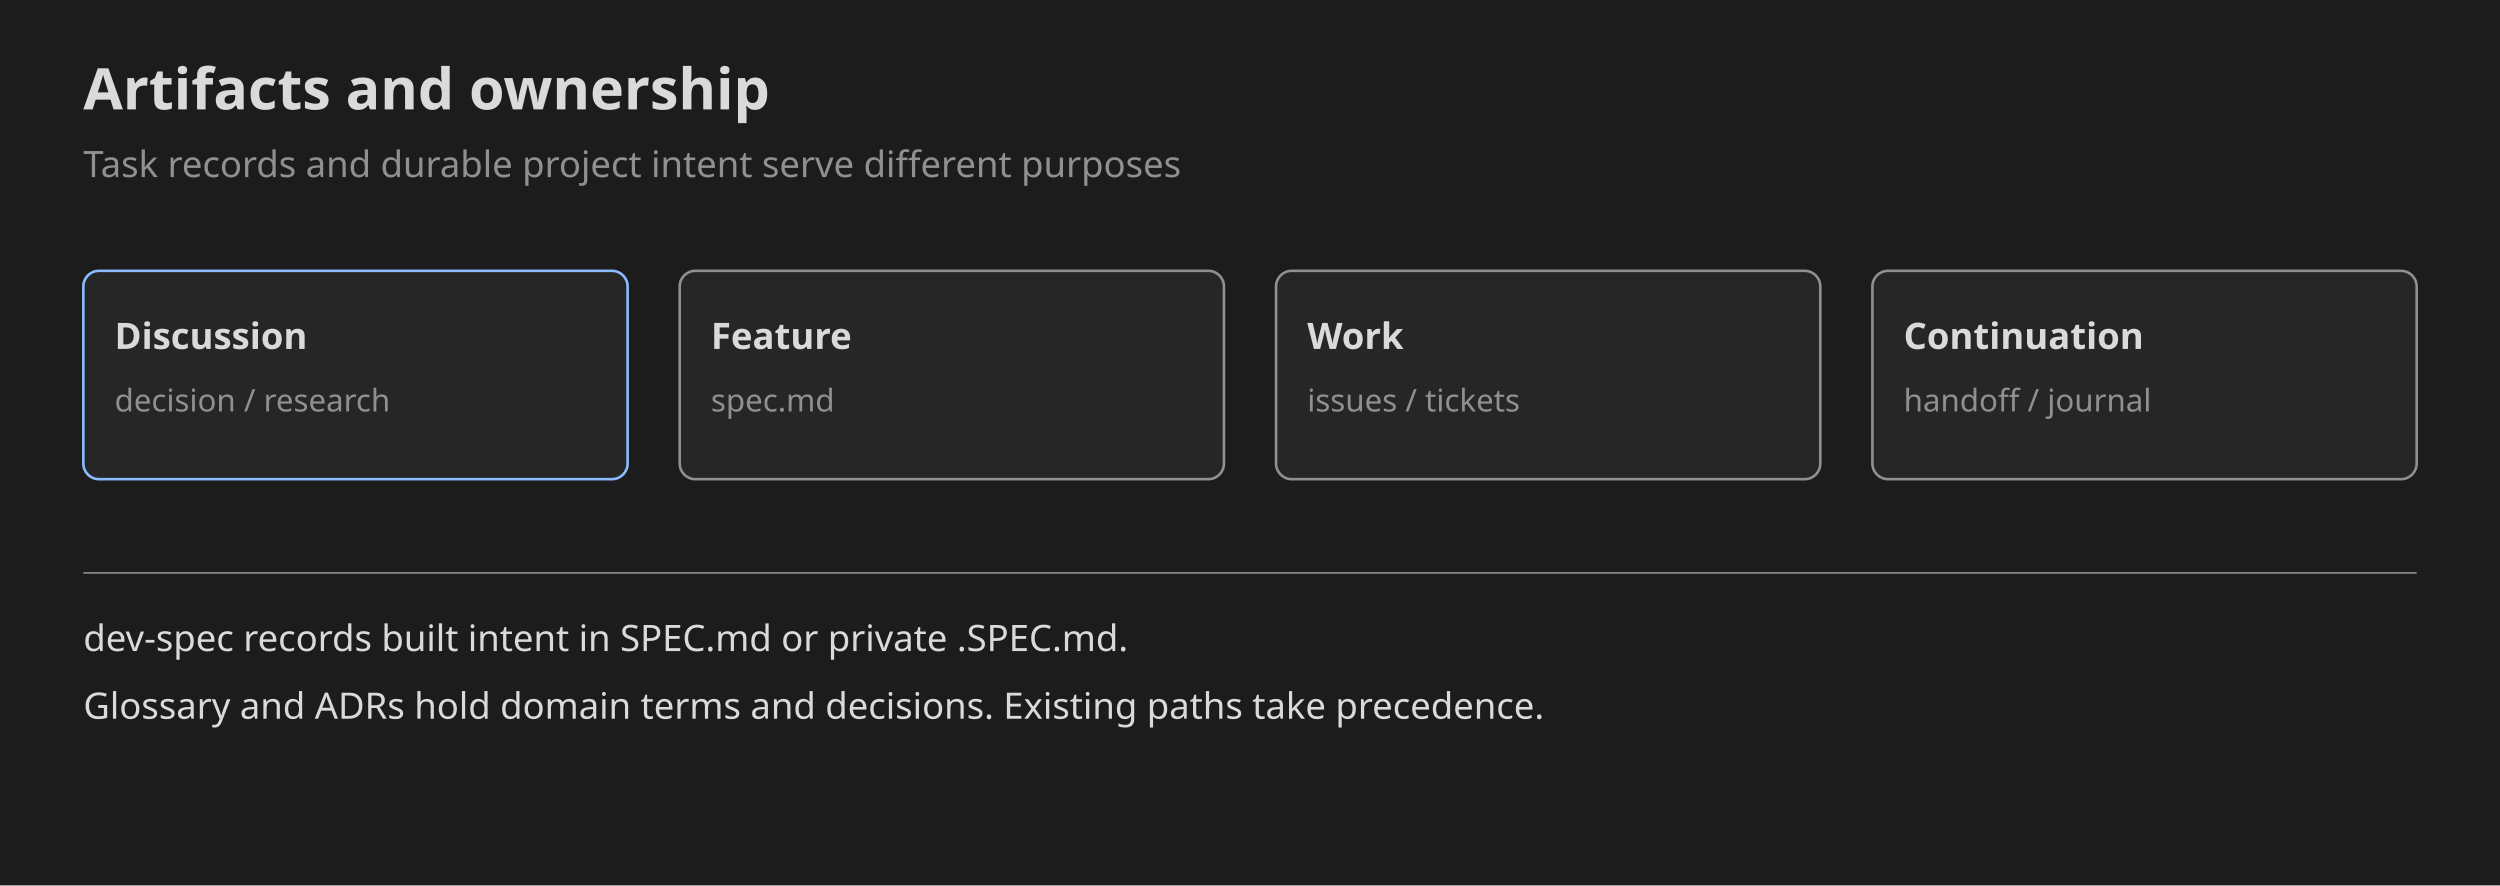
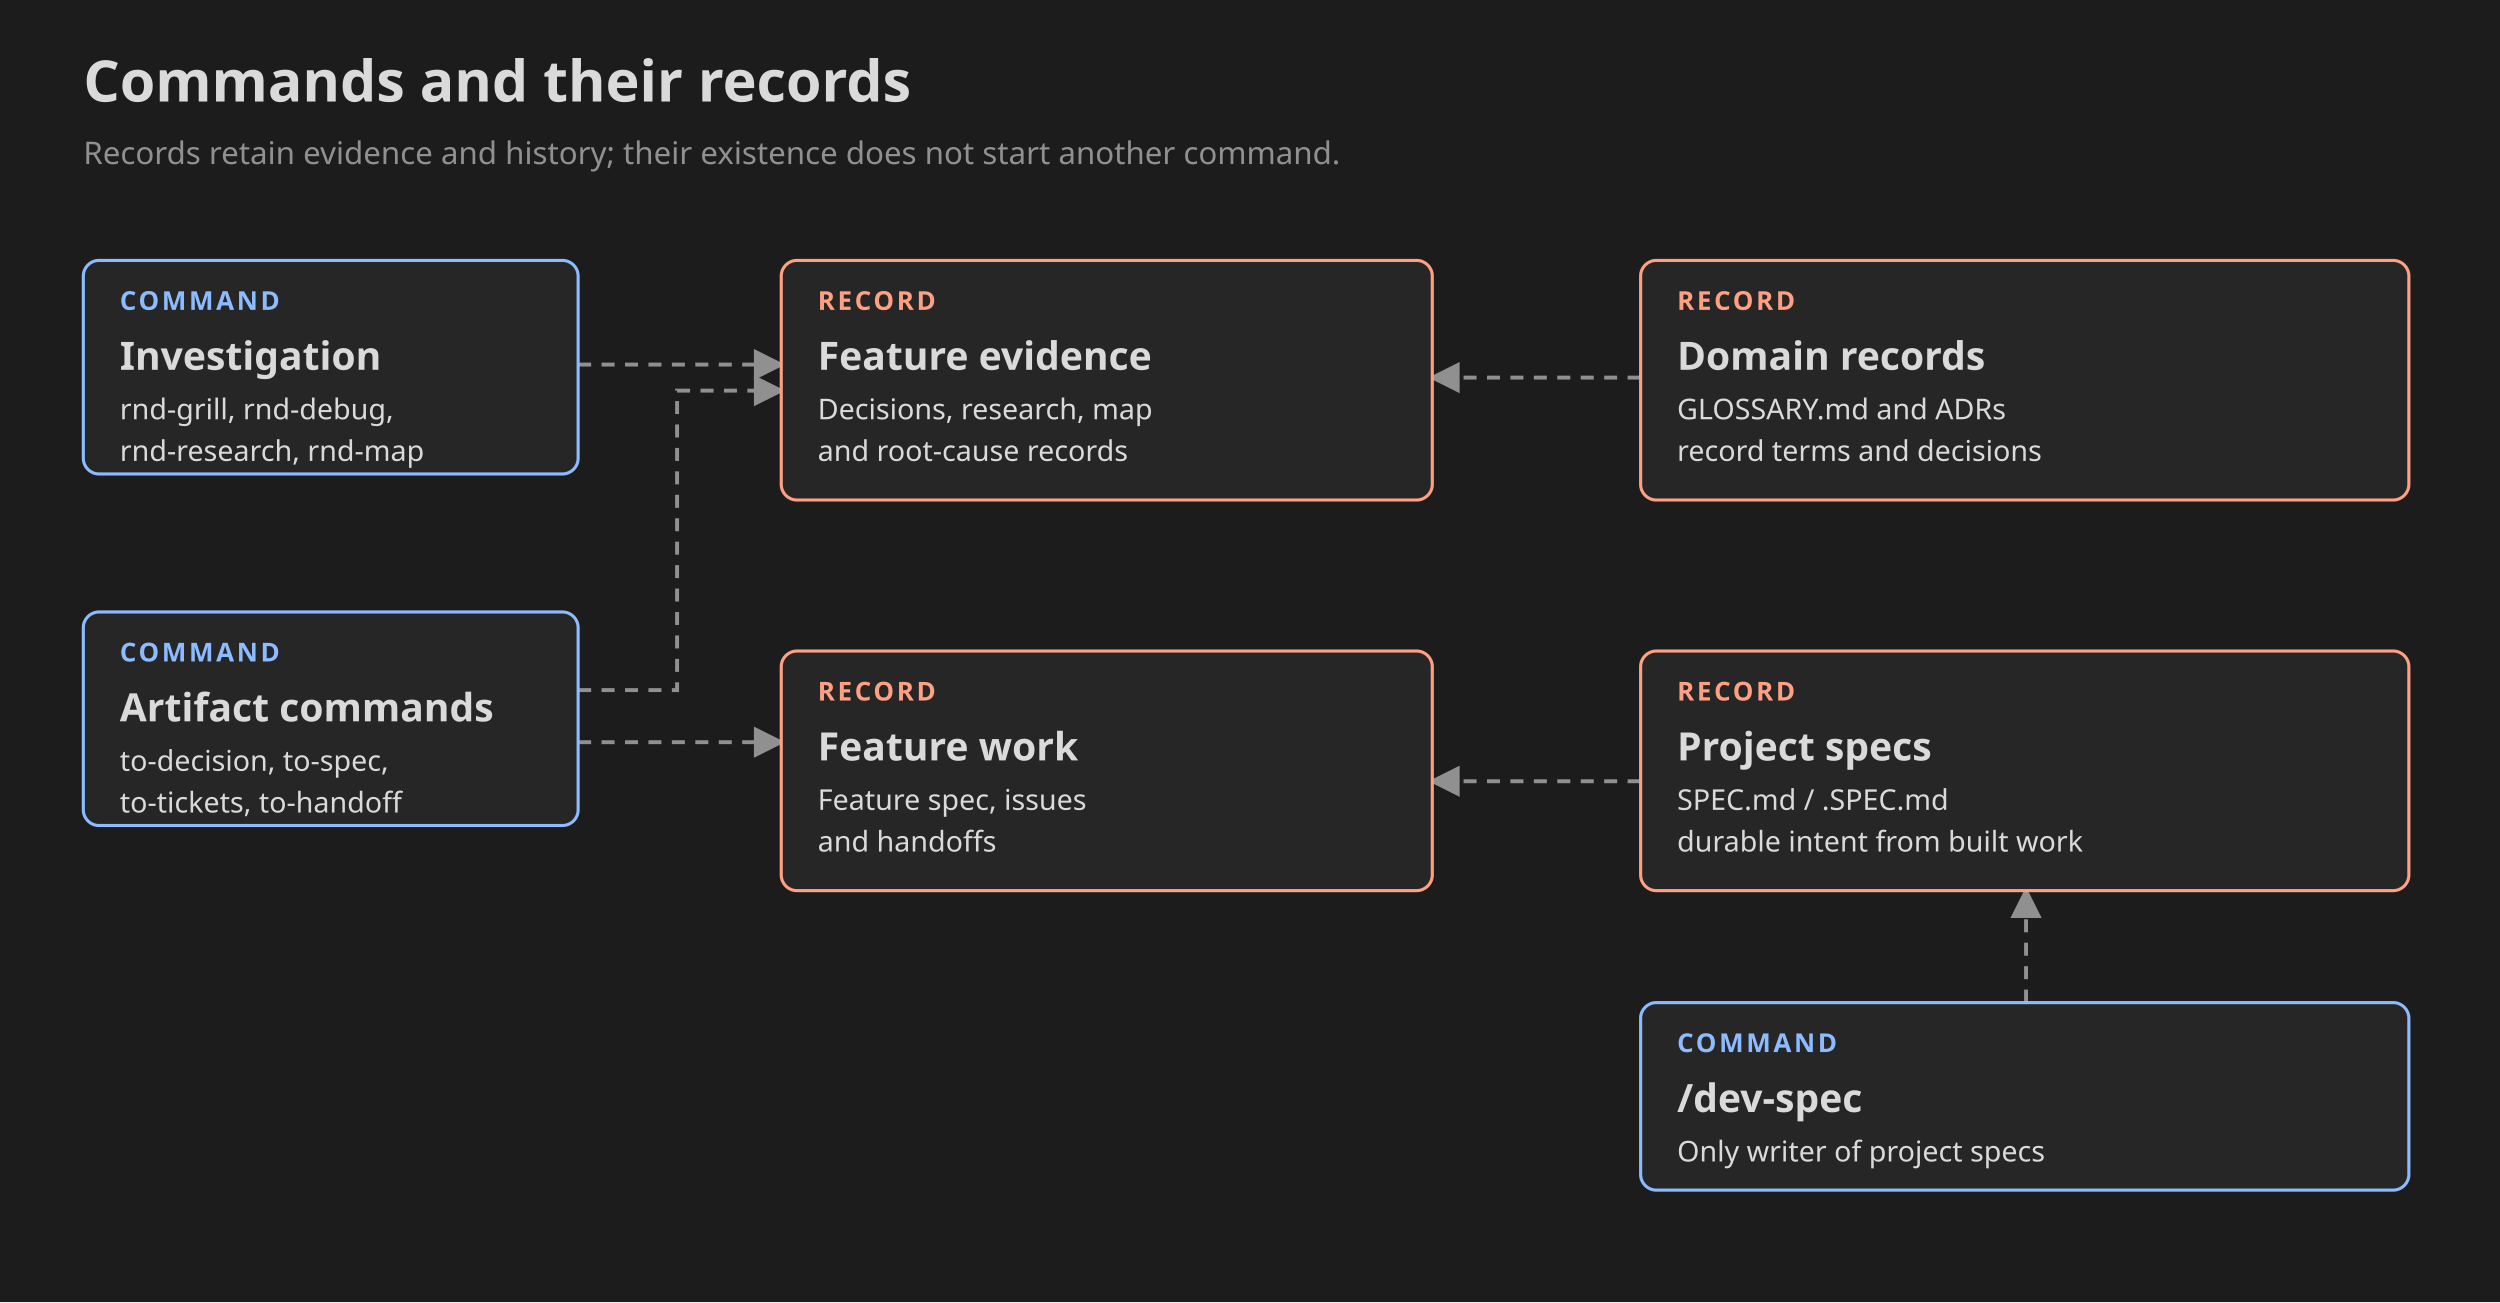
- <svg xmlns="http://www.w3.org/2000/svg" viewBox="0 0 960 340" role="img" aria-labelledby="nxs-artifacts-dark-title nxs-artifacts-dark-desc">
+ <svg xmlns="http://www.w3.org/2000/svg" viewBox="0 0 960 500" role="img" aria-labelledby="nxs-artifacts-dark-title nxs-artifacts-dark-desc">
  <defs>
    <marker id="nxs-artifacts-dark-arrow" markerWidth="8" markerHeight="8" refX="7" refY="4" orient="auto">
      <path d="M0 0 L8 4 L0 8 Z" fill="#909090" />
    </marker>
  </defs>
-   <rect width="960" height="340" fill="#1c1c1c" />
-   <text x="32" y="42" fill="#dadada" font-family="system-ui, sans-serif" font-size="22" font-weight="600">Artifacts and ownership</text>
-   <text x="32" y="68" fill="#909090" font-family="system-ui, sans-serif" font-size="14">Task records and durable project intent serve different purposes</text>
-   <rect x="32" y="104" width="209" height="80" rx="6" fill="#262626" stroke="#8dbbff" />
-   <text x="44" y="134" fill="#dadada" font-family="system-ui, sans-serif" font-size="14" font-weight="600">Discussion</text>
-   <text x="44" y="158" fill="#909090" font-family="system-ui, sans-serif" font-size="12">decision / research</text>
-   <rect x="261" y="104" width="209" height="80" rx="6" fill="#262626" stroke="#909090" />
-   <text x="273" y="134" fill="#dadada" font-family="system-ui, sans-serif" font-size="14" font-weight="600">Feature</text>
-   <text x="273" y="158" fill="#909090" font-family="system-ui, sans-serif" font-size="12">spec.md</text>
-   <rect x="490" y="104" width="209" height="80" rx="6" fill="#262626" stroke="#909090" />
-   <text x="502" y="134" fill="#dadada" font-family="system-ui, sans-serif" font-size="14" font-weight="600">Work</text>
-   <text x="502" y="158" fill="#909090" font-family="system-ui, sans-serif" font-size="12">issues / tickets</text>
-   <rect x="719" y="104" width="209" height="80" rx="6" fill="#262626" stroke="#909090" />
-   <text x="731" y="134" fill="#dadada" font-family="system-ui, sans-serif" font-size="14" font-weight="600">Continuation</text>
-   <text x="731" y="158" fill="#909090" font-family="system-ui, sans-serif" font-size="12">handoff / journal</text>
-   <path d="M32 220 H928" stroke="#909090" stroke-width="0.6" />
-   <text x="32" y="250" fill="#dadada" font-family="system-ui, sans-serif" font-size="14">dev-spec records built intent in SPEC.md or private .SPEC.md.</text>
-   <text x="32" y="276" fill="#dadada" font-family="system-ui, sans-serif" font-size="14">Glossary and ADRs hold domain terms and decisions. Existing paths take precedence.</text>
+   <rect width="960" height="500" fill="#1c1c1c" />
+   <text x="32" y="39" fill="#dadada" font-family="system-ui,sans-serif" font-size="22" font-weight="650">Commands and their records</text>
+   <text x="32" y="63" fill="#909090" font-family="system-ui,sans-serif" font-size="12">Records retain evidence and history; their existence does not start another command.</text>
+   <path d="M222 140 H300" fill="none" stroke="#909090" stroke-width="1.5" stroke-dasharray="5 4" marker-end="url(#nxs-artifacts-dark-arrow)" />
+   <path d="M222 265 H260 V150 H300" fill="none" stroke="#909090" stroke-width="1.5" stroke-dasharray="5 4" marker-end="url(#nxs-artifacts-dark-arrow)" />
+   <path d="M222 285 H300" fill="none" stroke="#909090" stroke-width="1.5" stroke-dasharray="5 4" marker-end="url(#nxs-artifacts-dark-arrow)" />
+   <path d="M630 145 H550" fill="none" stroke="#909090" stroke-width="1.5" stroke-dasharray="5 4" marker-end="url(#nxs-artifacts-dark-arrow)" />
+   <path d="M630 300 H550" fill="none" stroke="#909090" stroke-width="1.5" stroke-dasharray="5 4" marker-end="url(#nxs-artifacts-dark-arrow)" />
+   <path d="M778 385 V342" fill="none" stroke="#909090" stroke-width="1.5" stroke-dasharray="5 4" marker-end="url(#nxs-artifacts-dark-arrow)" />
+   <rect x="32" y="100" width="190" height="82" rx="6" fill="#262626" stroke="#8dbbff" stroke-width="1.2" />
+   <text x="46" y="119" fill="#8dbbff" font-family="system-ui,sans-serif" font-size="10" font-weight="700" letter-spacing="1">COMMAND</text>
+   <text x="46" y="142" fill="#dadada" font-family="system-ui,sans-serif" font-size="15" font-weight="650">Investigation</text>
+   <text x="46" y="161" fill="#dadada" font-family="system-ui,sans-serif" font-size="11">rnd-grill, rnd-debug,</text>
+   <text x="46" y="177" fill="#dadada" font-family="system-ui,sans-serif" font-size="11">rnd-research, rnd-map</text>
+   <rect x="32" y="235" width="190" height="82" rx="6" fill="#262626" stroke="#8dbbff" stroke-width="1.2" />
+   <text x="46" y="254" fill="#8dbbff" font-family="system-ui,sans-serif" font-size="10" font-weight="700" letter-spacing="1">COMMAND</text>
+   <text x="46" y="277" fill="#dadada" font-family="system-ui,sans-serif" font-size="15" font-weight="650">Artifact commands</text>
+   <text x="46" y="296" fill="#dadada" font-family="system-ui,sans-serif" font-size="11">to-decision, to-spec,</text>
+   <text x="46" y="312" fill="#dadada" font-family="system-ui,sans-serif" font-size="11">to-tickets, to-handoff</text>
+   <rect x="300" y="100" width="250" height="92" rx="6" fill="#262626" stroke="#ffa083" stroke-width="1.2" />
+   <text x="314" y="119" fill="#ffa083" font-family="system-ui,sans-serif" font-size="10" font-weight="700" letter-spacing="1">RECORD</text>
+   <text x="314" y="142" fill="#dadada" font-family="system-ui,sans-serif" font-size="15" font-weight="650">Feature evidence</text>
+   <text x="314" y="161" fill="#dadada" font-family="system-ui,sans-serif" font-size="11">Decisions, research, map</text>
+   <text x="314" y="177" fill="#dadada" font-family="system-ui,sans-serif" font-size="11">and root-cause records</text>
+   <rect x="300" y="250" width="250" height="92" rx="6" fill="#262626" stroke="#ffa083" stroke-width="1.2" />
+   <text x="314" y="269" fill="#ffa083" font-family="system-ui,sans-serif" font-size="10" font-weight="700" letter-spacing="1">RECORD</text>
+   <text x="314" y="292" fill="#dadada" font-family="system-ui,sans-serif" font-size="15" font-weight="650">Feature work</text>
+   <text x="314" y="311" fill="#dadada" font-family="system-ui,sans-serif" font-size="11">Feature spec, issues</text>
+   <text x="314" y="327" fill="#dadada" font-family="system-ui,sans-serif" font-size="11">and handoffs</text>
+   <rect x="630" y="100" width="295" height="92" rx="6" fill="#262626" stroke="#ffa083" stroke-width="1.2" />
+   <text x="644" y="119" fill="#ffa083" font-family="system-ui,sans-serif" font-size="10" font-weight="700" letter-spacing="1">RECORD</text>
+   <text x="644" y="142" fill="#dadada" font-family="system-ui,sans-serif" font-size="15" font-weight="650">Domain records</text>
+   <text x="644" y="161" fill="#dadada" font-family="system-ui,sans-serif" font-size="11">GLOSSARY.md and ADRs</text>
+   <text x="644" y="177" fill="#dadada" font-family="system-ui,sans-serif" font-size="11">record terms and decisions</text>
+   <rect x="630" y="250" width="295" height="92" rx="6" fill="#262626" stroke="#ffa083" stroke-width="1.2" />
+   <text x="644" y="269" fill="#ffa083" font-family="system-ui,sans-serif" font-size="10" font-weight="700" letter-spacing="1">RECORD</text>
+   <text x="644" y="292" fill="#dadada" font-family="system-ui,sans-serif" font-size="15" font-weight="650">Project specs</text>
+   <text x="644" y="311" fill="#dadada" font-family="system-ui,sans-serif" font-size="11">SPEC.md / .SPEC.md</text>
+   <text x="644" y="327" fill="#dadada" font-family="system-ui,sans-serif" font-size="11">durable intent from built work</text>
+   <rect x="630" y="385" width="295" height="72" rx="6" fill="#262626" stroke="#8dbbff" stroke-width="1.2" />
+   <text x="644" y="404" fill="#8dbbff" font-family="system-ui,sans-serif" font-size="10" font-weight="700" letter-spacing="1">COMMAND</text>
+   <text x="644" y="427" fill="#dadada" font-family="system-ui,sans-serif" font-size="15" font-weight="650">/dev-spec</text>
+   <text x="644" y="446" fill="#dadada" font-family="system-ui,sans-serif" font-size="11">Only writer of project specs</text>
</svg>
